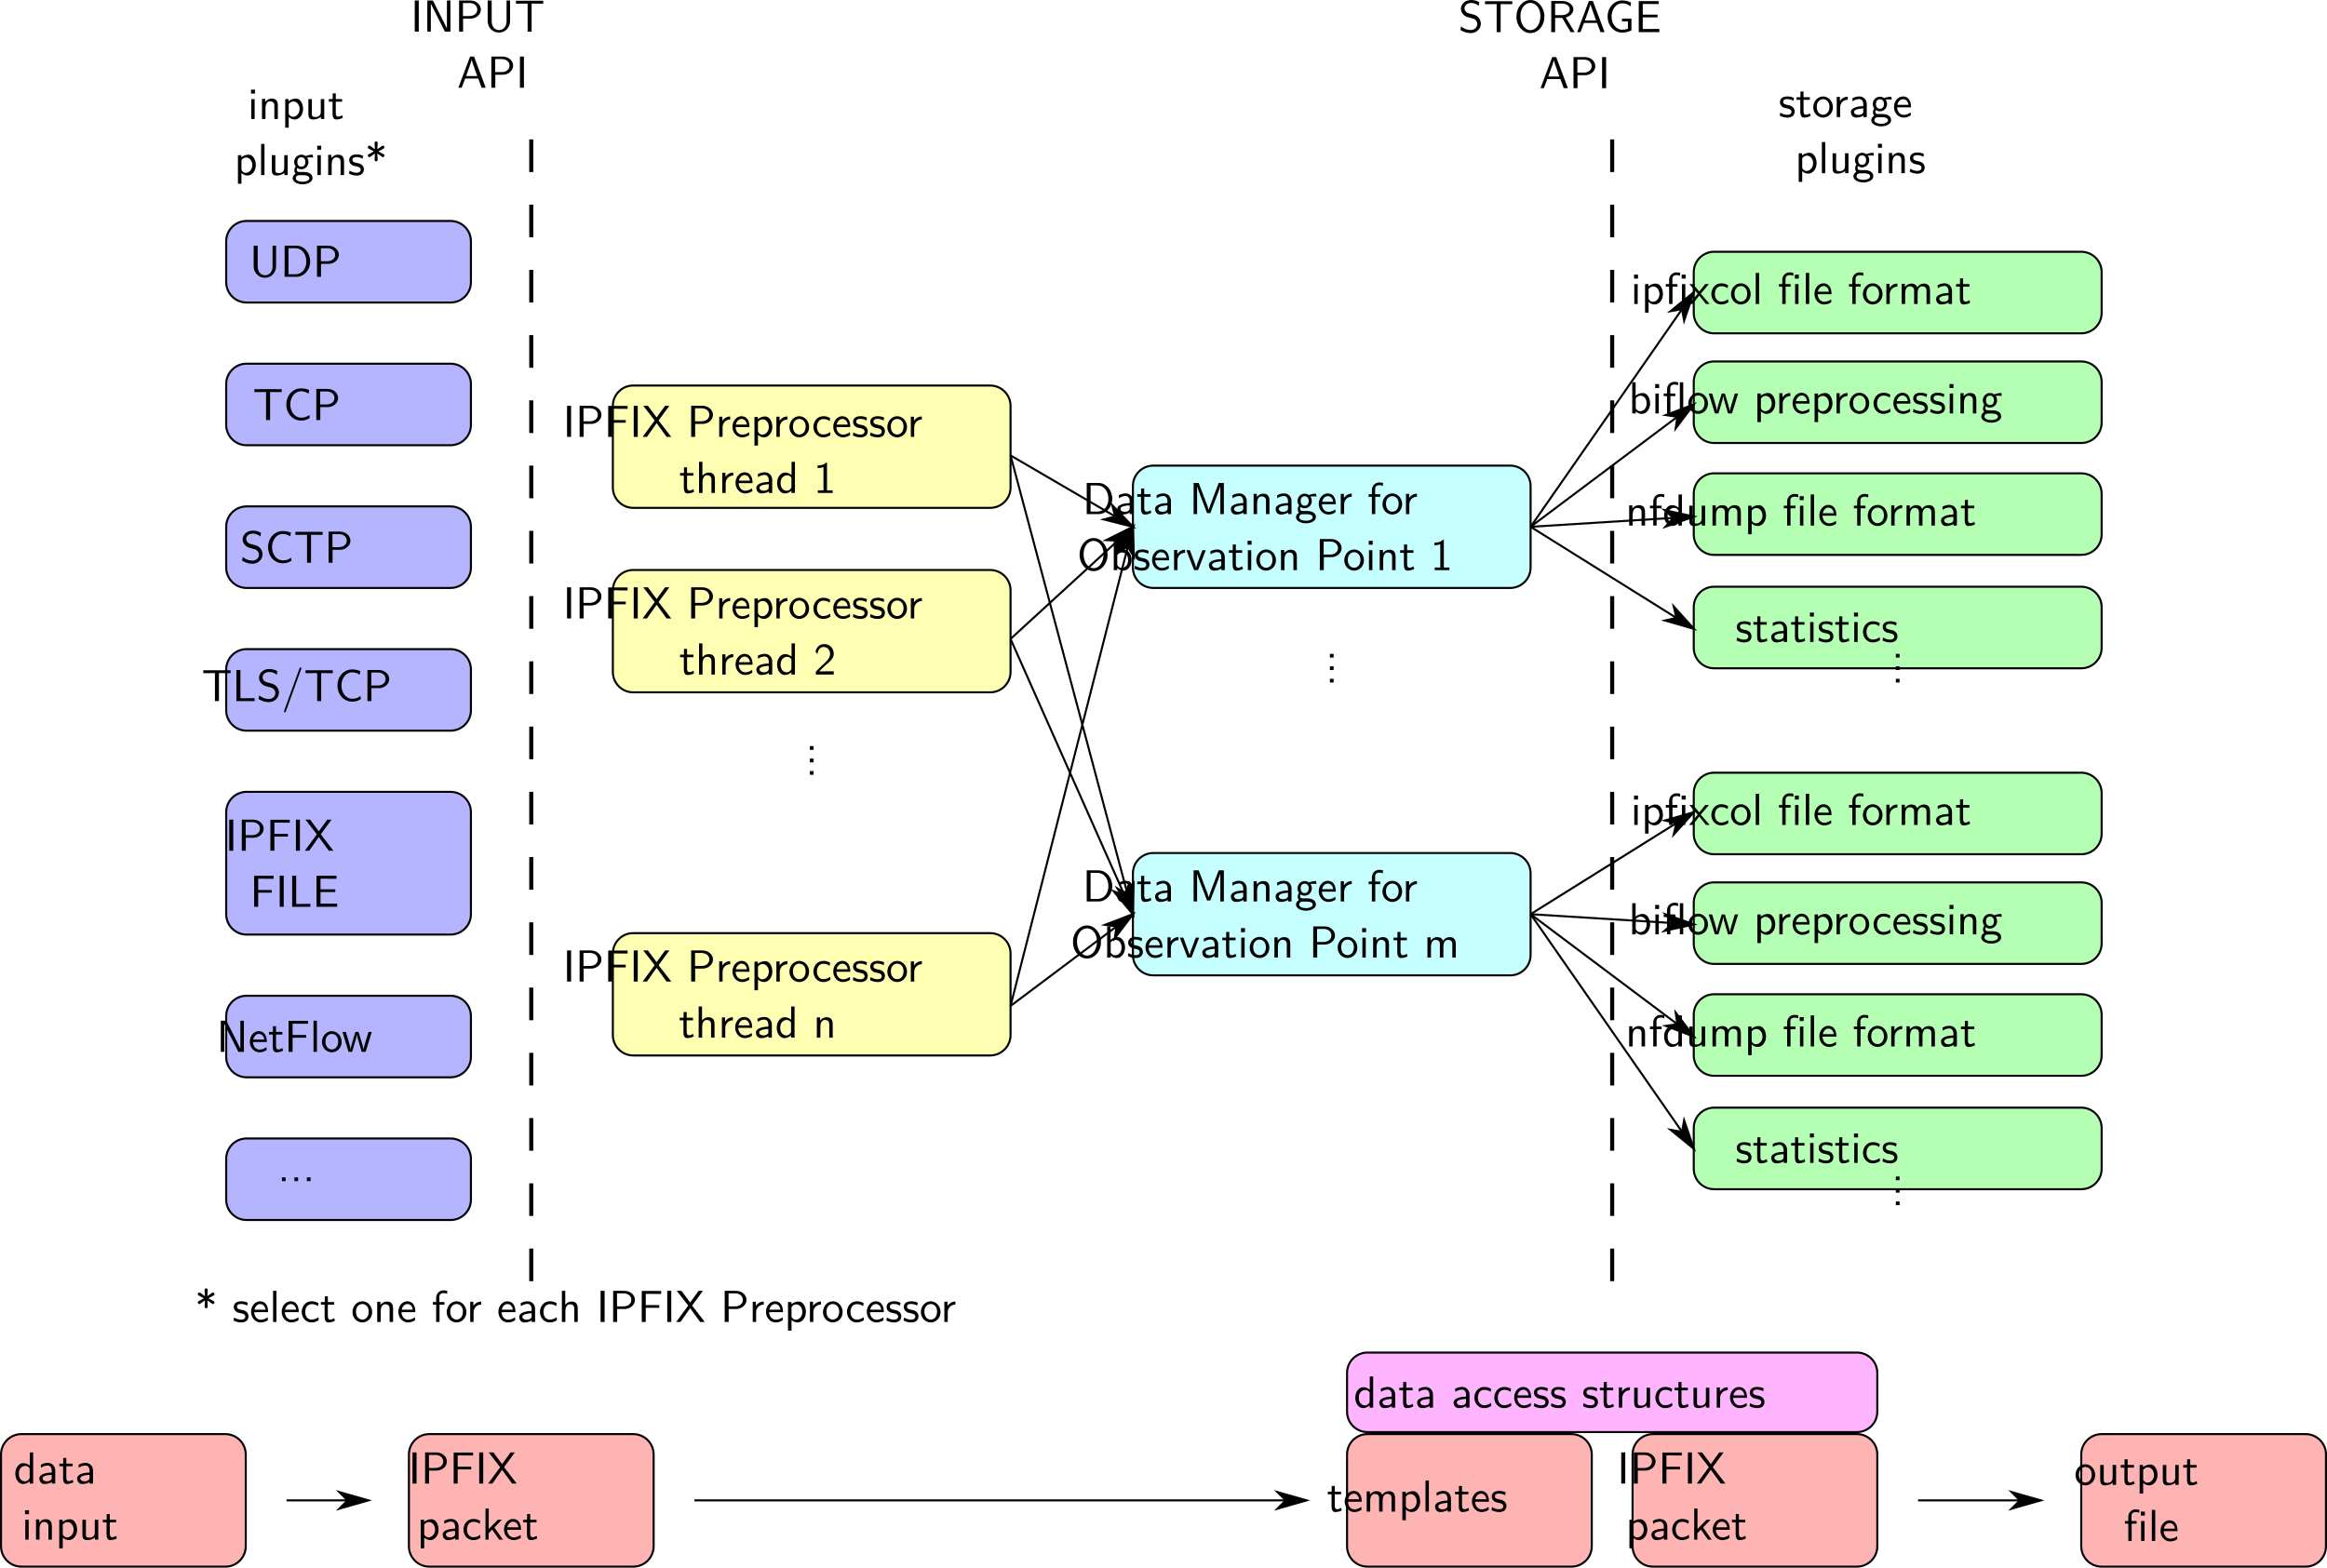
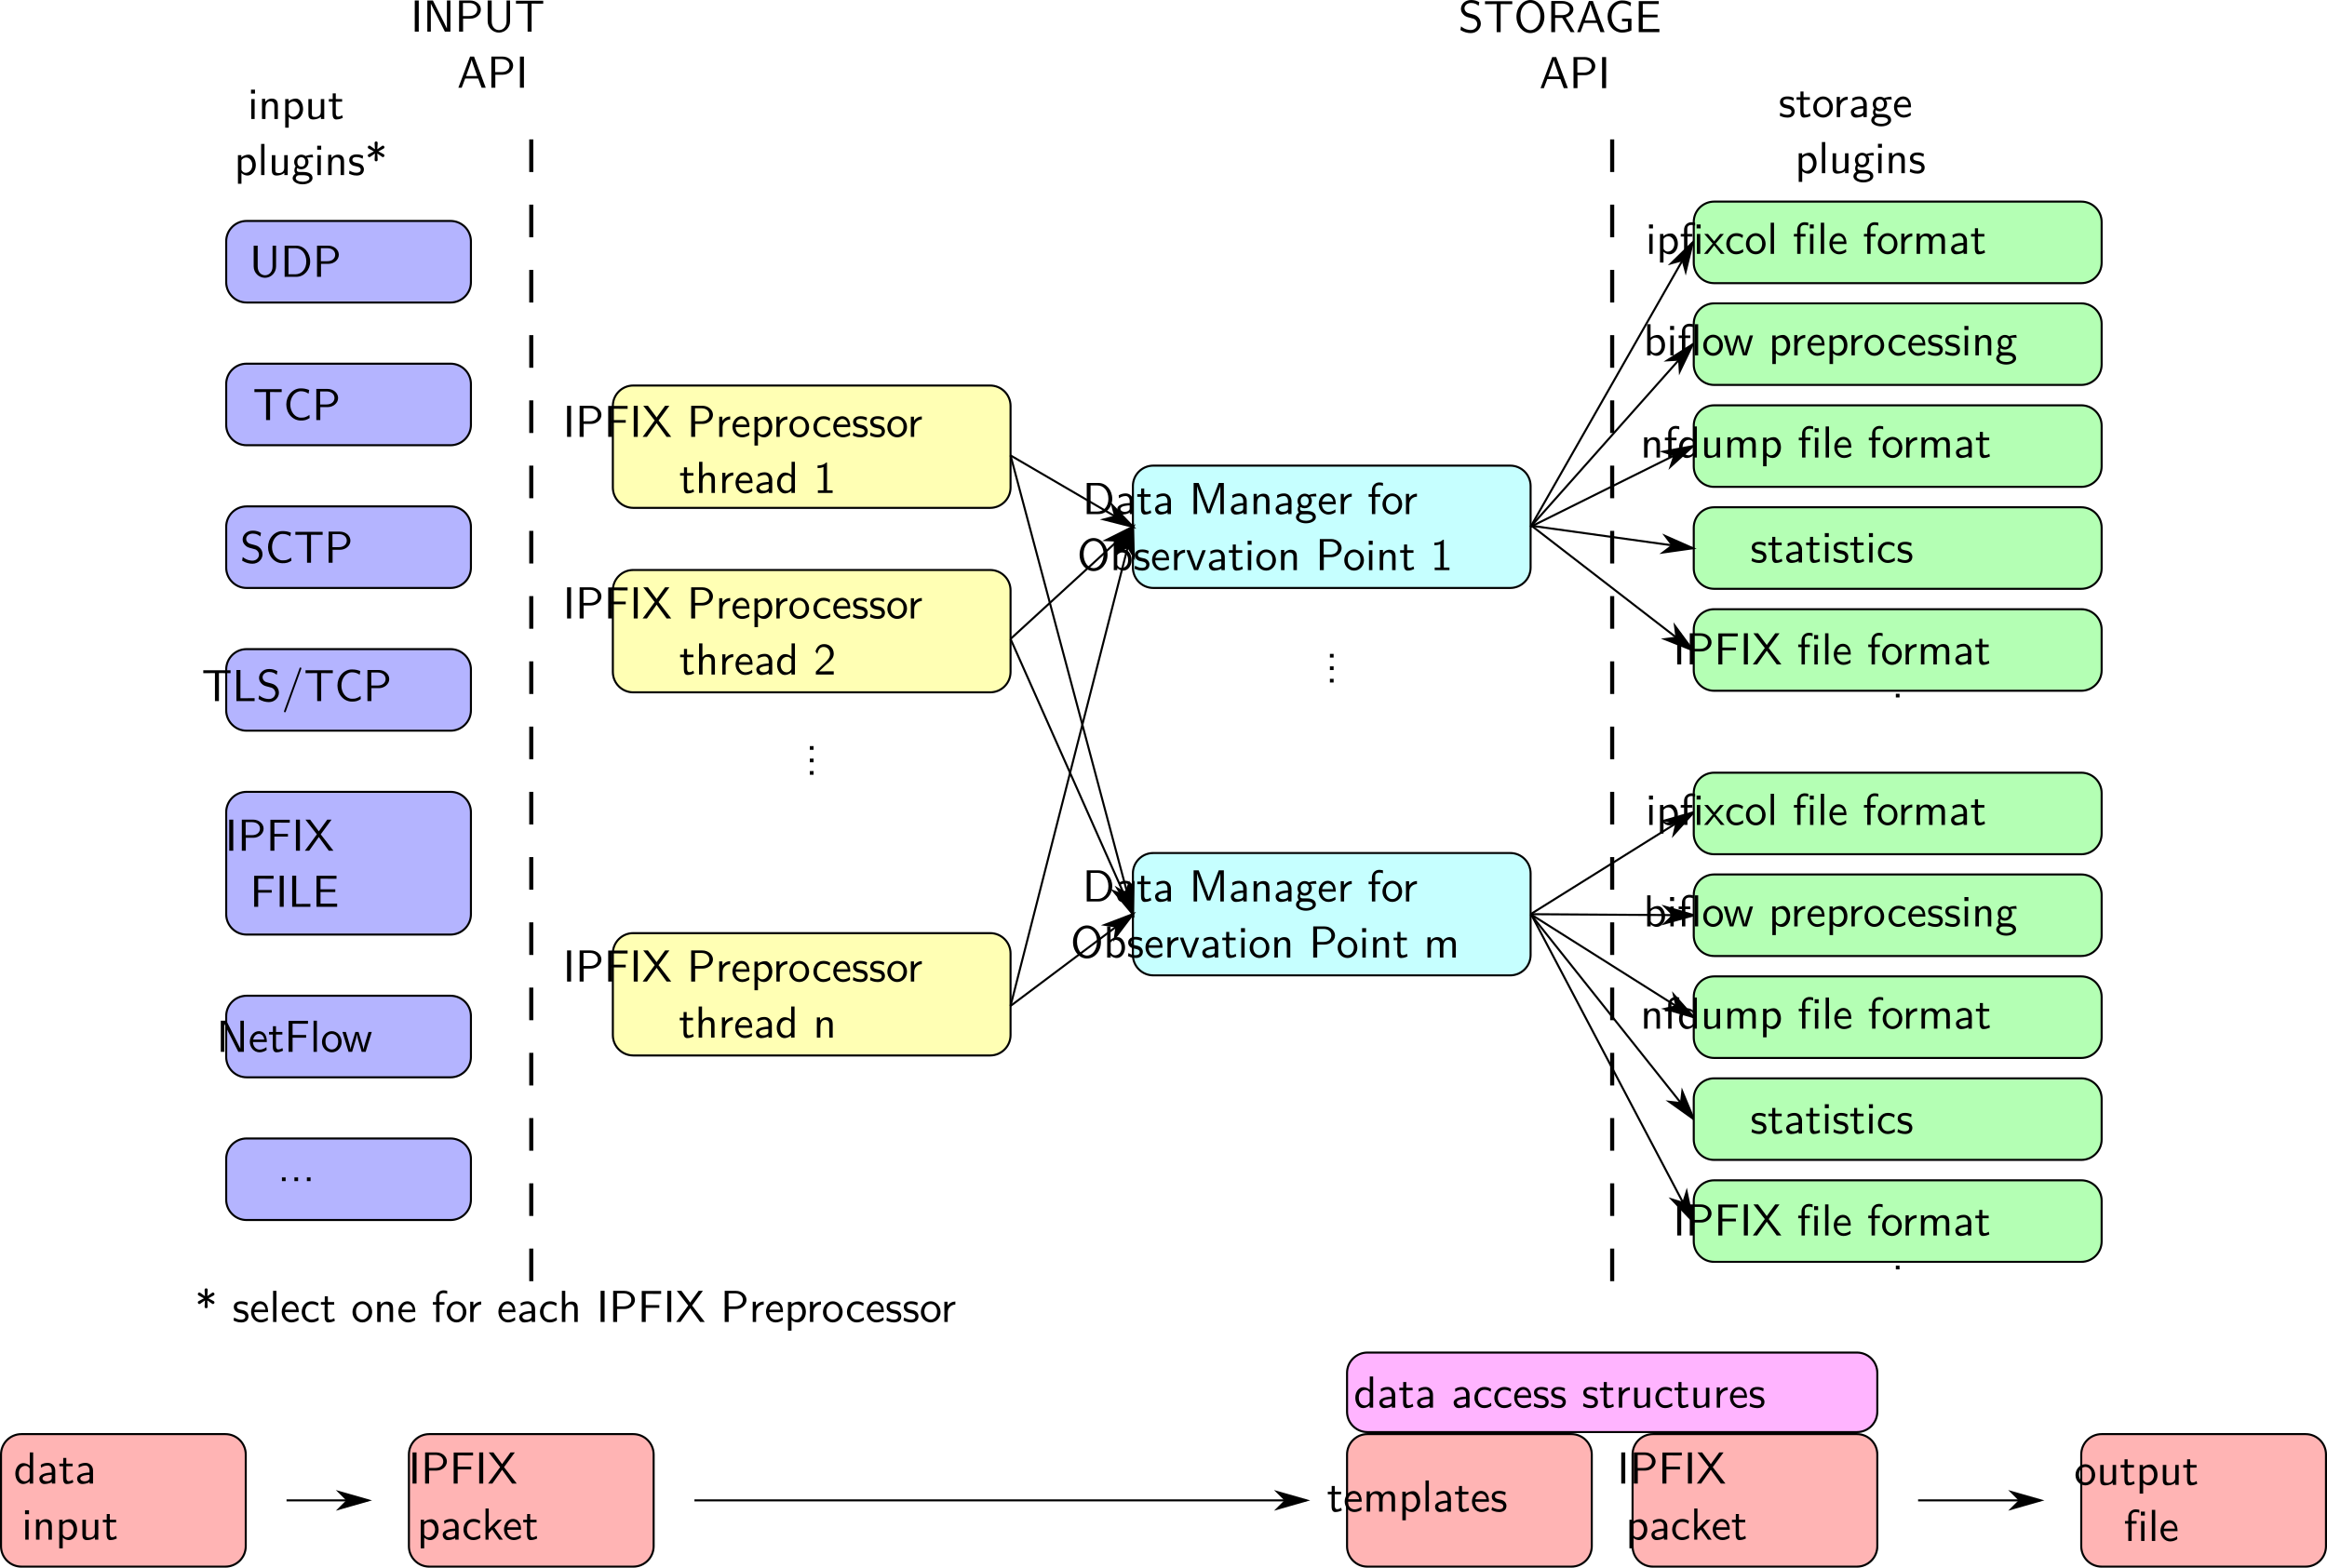
<svg xmlns="http://www.w3.org/2000/svg" width="1141" height="768.88" id="svg2" version="1.1">
  <defs id="defs3">
    <marker orient="auto" refY="0" refX="0" id="Arrow1Lstart" style="overflow:visible">
      <path id="path4166" d="M 0,0 5,-5 -12.5,0 5,5 0,0 z" style="fill-rule:evenodd;stroke:#000000;stroke-width:1pt;marker-start:none" transform="matrix(0.8,0,0,0.8,10,0)" />
    </marker>
    <marker orient="auto" refY="0" refX="0" id="Arrow1Lend" style="overflow:visible">
      <path id="path4169" d="M 0,0 5,-5 -12.5,0 5,5 0,0 z" style="fill-rule:evenodd;stroke:#000000;stroke-width:1pt;marker-start:none" transform="matrix(-0.8,0,0,-0.8,-10,0)" />
+     </marker>
+     <marker orient="auto" refY="0" refX="0" id="Arrow1Lstart-8" style="overflow:visible">
+       <path id="path4166-1" d="M 0,0 5,-5 -12.5,0 5,5 0,0 z" style="fill-rule:evenodd;stroke:#000000;stroke-width:1pt;marker-start:none" transform="matrix(0.8,0,0,0.8,10,0)" />
+     </marker>
+     <marker orient="auto" refY="0" refX="0" id="Arrow1Lstart-2" style="overflow:visible">
+       <path id="path4166-9" d="M 0,0 5,-5 -12.5,0 5,5 0,0 z" style="fill-rule:evenodd;stroke:#000000;stroke-width:1pt;marker-start:none" transform="matrix(0.8,0,0,0.8,10,0)" />
    </marker>
  </defs>
  <g id="layer1" transform="translate(100.5,-383.995)">
    <g id="g4119">
      <rect ry="10" rx="10" y="772.362" x="10.411" height="70" width="120" id="rect3016-6" style="fill:#b4b4ff;fill-opacity:1;stroke:#000000;stroke-width:1;stroke-linecap:round;stroke-linejoin:round;stroke-miterlimit:4;stroke-opacity:1;stroke-dasharray:none" />
      <rect ry="10" rx="10" y="872.362" x="10.411" height="40" width="120" id="rect3016-21" style="fill:#b4b4ff;fill-opacity:1;stroke:#000000;stroke-width:1;stroke-linecap:round;stroke-linejoin:round;stroke-miterlimit:4;stroke-opacity:1;stroke-dasharray:none" />
      <rect ry="10" rx="10" y="942.362" x="10.411" height="40" width="120" id="rect3016-3" style="fill:#b4b4ff;fill-opacity:1;stroke:#000000;stroke-width:1;stroke-linecap:round;stroke-linejoin:round;stroke-miterlimit:4;stroke-opacity:1;stroke-dasharray:none" />
      <rect ry="10" rx="10" y="632.362" x="10.411" height="40" width="120" id="rect3016-9" style="fill:#b4b4ff;fill-opacity:1;stroke:#000000;stroke-width:1;stroke-linecap:round;stroke-linejoin:round;stroke-miterlimit:4;stroke-opacity:1;stroke-dasharray:none" />
      <rect ry="10" rx="10" y="562.362" x="10.411" height="40" width="120" id="rect3016-2" style="fill:#b4b4ff;fill-opacity:1;stroke:#000000;stroke-width:1;stroke-linecap:round;stroke-linejoin:round;stroke-miterlimit:4;stroke-opacity:1;stroke-dasharray:none" />
      <rect ry="10" rx="10" y="702.362" x="10.411" height="40" width="120" id="rect3016" style="fill:#b4b4ff;fill-opacity:1;stroke:#000000;stroke-width:1;stroke-linecap:round;stroke-linejoin:round;stroke-miterlimit:4;stroke-opacity:1;stroke-dasharray:none" />
      <rect ry="10" rx="10" y="492.362" x="10.411" height="40" width="120" id="rect3016-0" style="fill:#b4b4ff;fill-opacity:1;stroke:#000000;stroke-width:1;stroke-linecap:round;stroke-linejoin:round;stroke-miterlimit:4;stroke-opacity:1;stroke-dasharray:none" />
      <text id="text2986" y="519.754" x="70" style="font-size:22px;font-style:normal;font-variant:normal;font-weight:normal;font-stretch:normal;text-align:center;line-height:125%;letter-spacing:0px;word-spacing:0px;text-anchor:middle;fill:#000000;fill-opacity:1;stroke:none;font-family:Latin Modern Sans;-inkscape-font-specification:Latin Modern Sans" xml:space="preserve">
        <tspan y="519.754" x="70" id="tspan2988">UDP</tspan>
      </text>
      <text id="text2990" y="590.007" x="70.638" style="font-size:22px;font-style:normal;font-variant:normal;font-weight:normal;font-stretch:normal;text-align:center;line-height:125%;letter-spacing:0px;word-spacing:0px;text-anchor:middle;fill:#000000;fill-opacity:1;stroke:none;font-family:Latin Modern Sans;-inkscape-font-specification:Latin Modern Sans" xml:space="preserve">
        <tspan y="590.007" x="70.638" id="tspan2992">TCP</tspan>
      </text>
      <text id="text2994" y="659.996" x="70.55" style="font-size:22px;font-style:normal;font-variant:normal;font-weight:normal;font-stretch:normal;text-align:center;line-height:125%;letter-spacing:0px;word-spacing:0px;text-anchor:middle;fill:#000000;fill-opacity:1;stroke:none;font-family:Latin Modern Sans;-inkscape-font-specification:Latin Modern Sans" xml:space="preserve">
        <tspan y="659.996" x="70.55" id="tspan2996">SCTP</tspan>
      </text>
      <text id="text2998" y="727.862" x="70.638" style="font-size:22px;font-style:normal;font-variant:normal;font-weight:normal;font-stretch:normal;text-align:center;line-height:125%;letter-spacing:0px;word-spacing:0px;text-anchor:middle;fill:#000000;fill-opacity:1;stroke:none;font-family:Latin Modern Sans;-inkscape-font-specification:Latin Modern Sans" xml:space="preserve">
        <tspan y="727.862" x="70.638" id="tspan3000">TLS/TCP</tspan>
      </text>
      <text id="text3002" y="801.246" x="69.552" style="font-size:22px;font-style:normal;font-variant:normal;font-weight:normal;font-stretch:normal;text-align:center;line-height:125%;letter-spacing:0px;word-spacing:0px;text-anchor:middle;fill:#000000;fill-opacity:1;stroke:none;font-family:Latin Modern Sans;-inkscape-font-specification:Latin Modern Sans" xml:space="preserve">
        <tspan y="801.246" x="69.552" id="tspan3004">IPFIX</tspan>
        <tspan id="tspan3006" y="828.746" x="69.552">FILE</tspan>
      </text>
      <text id="text3008" y="899.875" x="69.526" style="font-size:22px;font-style:normal;font-variant:normal;font-weight:normal;font-stretch:normal;text-align:center;line-height:125%;letter-spacing:0px;word-spacing:0px;text-anchor:middle;fill:#000000;fill-opacity:1;stroke:none;font-family:Latin Modern Sans;-inkscape-font-specification:Latin Modern Sans" xml:space="preserve">
        <tspan y="899.875" x="69.526" id="tspan3010">NetFlow</tspan>
      </text>
      <text id="text3012" y="963.275" x="70.414" style="font-size:22px;font-style:normal;font-variant:normal;font-weight:normal;font-stretch:normal;text-align:center;line-height:125%;letter-spacing:0px;word-spacing:0px;text-anchor:middle;fill:#000000;fill-opacity:1;stroke:none;font-family:Latin Modern Sans;-inkscape-font-specification:Latin Modern Sans" xml:space="preserve">
        <tspan y="963.275" x="70.414" id="tspan3014">...</tspan>
      </text>
    </g>
    <text xml:space="preserve" style="font-size:22px;font-style:normal;font-variant:normal;font-weight:normal;font-stretch:normal;text-align:center;line-height:125%;letter-spacing:0px;word-spacing:0px;text-anchor:middle;fill:#000000;fill-opacity:1;stroke:none;font-family:Latin Modern Sans;-inkscape-font-specification:Latin Modern Sans" x="159.38" y="399.505" id="text3850">
      <tspan id="tspan3852" x="159.38" y="399.505">INPUT</tspan>
      <tspan x="159.38" y="427.005" id="tspan3854">API</tspan>
    </text>
    <path style="fill:none;stroke:#000000;stroke-width:2;stroke-linecap:butt;stroke-linejoin:miter;stroke-miterlimit:4;stroke-opacity:1;stroke-dasharray:16, 16;stroke-dashoffset:0" d="m 160,452.362 0,560" id="path3856" />
    <g id="g8850">
      <rect style="fill:#ffb4b4;fill-opacity:1;stroke:#000000;stroke-width:1;stroke-linecap:round;stroke-linejoin:round;stroke-miterlimit:4;stroke-opacity:1;stroke-dasharray:none" id="rect3016-0-2" width="120" height="65" x="100" y="1087.362" rx="10" ry="10" />
      <text id="text3858" y="1111.612" x="159.421" style="font-size:22px;font-style:normal;font-variant:normal;font-weight:normal;font-stretch:normal;text-align:center;line-height:125%;letter-spacing:0px;word-spacing:0px;text-anchor:middle;fill:#000000;fill-opacity:1;stroke:none;font-family:Latin Modern Sans;-inkscape-font-specification:Latin Modern Sans" xml:space="preserve">
        <tspan y="1111.612" x="159.421" id="tspan3860">IPFIX</tspan>
        <tspan id="tspan3862" y="1139.112" x="159.421">packet</tspan>
      </text>
    </g>
    <g id="g4103" transform="translate(0,0.7142944)">
      <rect ry="10" rx="10" y="662.838" x="200" height="60" width="195" id="rect3992-8" style="fill:#ffffb4;fill-opacity:1;stroke:#000000;stroke-width:1;stroke-linecap:round;stroke-linejoin:round;stroke-miterlimit:4;stroke-opacity:1;stroke-dasharray:none;stroke-dashoffset:0" />
      <rect ry="10" rx="10" y="840.934" x="200" height="60" width="195" id="rect3992-7" style="fill:#ffffb4;fill-opacity:1;stroke:#000000;stroke-width:1;stroke-linecap:round;stroke-linejoin:round;stroke-miterlimit:4;stroke-opacity:1;stroke-dasharray:none;stroke-dashoffset:0" />
      <rect ry="10" rx="10" y="572.362" x="200" height="60" width="195" id="rect3992" style="fill:#ffffb4;fill-opacity:1;stroke:#000000;stroke-width:1;stroke-linecap:round;stroke-linejoin:round;stroke-miterlimit:4;stroke-opacity:1;stroke-dasharray:none;stroke-dashoffset:0" />
      <text id="text3864" y="597.554" x="296.629" style="font-size:22px;font-style:normal;font-variant:normal;font-weight:normal;font-stretch:normal;text-align:center;line-height:125%;letter-spacing:0px;word-spacing:0px;text-anchor:middle;fill:#000000;fill-opacity:1;stroke:none;font-family:Latin Modern Sans;-inkscape-font-specification:Latin Modern Sans" xml:space="preserve">
        <tspan y="597.554" x="296.629" id="tspan3866">IPFIX Preprocessor</tspan>
        <tspan id="tspan3868" y="625.054" x="296.629">thread 1</tspan>
      </text>
      <text id="text3864-8" y="686.601" x="296.629" style="font-size:22px;font-style:normal;font-variant:normal;font-weight:normal;font-stretch:normal;text-align:center;line-height:125%;letter-spacing:0px;word-spacing:0px;text-anchor:middle;fill:#000000;fill-opacity:1;stroke:none;font-family:Latin Modern Sans;-inkscape-font-specification:Latin Modern Sans" xml:space="preserve">
        <tspan y="686.601" x="296.629" id="tspan3866-8">IPFIX Preprocessor</tspan>
        <tspan id="tspan3868-2" y="714.101" x="296.629">thread 2</tspan>
      </text>
      <text id="text3864-3" y="864.697" x="296.629" style="font-size:22px;font-style:normal;font-variant:normal;font-weight:normal;font-stretch:normal;text-align:center;line-height:125%;letter-spacing:0px;word-spacing:0px;text-anchor:middle;fill:#000000;fill-opacity:1;stroke:none;font-family:Latin Modern Sans;-inkscape-font-specification:Latin Modern Sans" xml:space="preserve">
        <tspan y="864.697" x="296.629" id="tspan3866-1">IPFIX Preprocessor</tspan>
        <tspan id="tspan3868-25" y="892.197" x="296.629">thread n</tspan>
      </text>
      <text transform="matrix(0,1,-1,0,0,0)" id="text3012-7" y="-296.587" x="781.89" style="font-size:22px;font-style:normal;font-variant:normal;font-weight:normal;font-stretch:normal;text-align:center;line-height:125%;letter-spacing:0px;word-spacing:0px;text-anchor:middle;fill:#000000;fill-opacity:1;stroke:none;font-family:Latin Modern Sans;-inkscape-font-specification:Latin Modern Sans" xml:space="preserve">
        <tspan y="-296.587" x="781.89" id="tspan3014-5">...</tspan>
      </text>
    </g>
    <g id="g4143">
      <g id="g4097">
        <rect style="fill:#c6ffff;fill-opacity:1;stroke:#000000;stroke-width:1;stroke-linecap:round;stroke-linejoin:round;stroke-miterlimit:4;stroke-opacity:1;stroke-dasharray:none;stroke-dashoffset:0" id="rect3992-1" width="195" height="60" x="455" y="612.362" rx="10" ry="10" />
        <text xml:space="preserve" style="font-size:22px;font-style:normal;font-variant:normal;font-weight:normal;font-stretch:normal;text-align:center;line-height:125%;letter-spacing:0px;word-spacing:0px;text-anchor:middle;fill:#000000;fill-opacity:1;stroke:none;font-family:Latin Modern Sans;-inkscape-font-specification:Latin Modern Sans" x="552.72" y="636.125" id="text4019">
          <tspan id="tspan4021" x="552.72" y="636.125">Data Manager for</tspan>
          <tspan x="552.72" y="663.625" id="tspan4023">Observation Point 1</tspan>
        </text>
      </g>
      <g transform="translate(30,0)" id="g4070">
        <rect style="fill:#c6ffff;fill-opacity:1;stroke:#000000;stroke-width:1;stroke-linecap:round;stroke-linejoin:round;stroke-miterlimit:4;stroke-opacity:1;stroke-dasharray:none;stroke-dashoffset:0" id="rect3992-1-7" width="195" height="60" x="425" y="802.362" rx="10" ry="10" />
        <text xml:space="preserve" style="font-size:22px;font-style:normal;font-variant:normal;font-weight:normal;font-stretch:normal;text-align:center;line-height:125%;letter-spacing:0px;word-spacing:0px;text-anchor:middle;fill:#000000;fill-opacity:1;stroke:none;font-family:Latin Modern Sans;-inkscape-font-specification:Latin Modern Sans" x="522.72" y="826.125" id="text4019-4">
          <tspan id="tspan4021-0" x="522.72" y="826.125">Data Manager for</tspan>
          <tspan x="522.72" y="853.625" id="tspan4023-8">Observation Point m</tspan>
        </text>
      </g>
      <text transform="matrix(0,1,-1,0,0,0)" id="text3012-7-6" y="-551.587" x="737.366" style="font-size:22px;font-style:normal;font-variant:normal;font-weight:normal;font-stretch:normal;text-align:center;line-height:125%;letter-spacing:0px;word-spacing:0px;text-anchor:middle;fill:#000000;fill-opacity:1;stroke:none;font-family:Latin Modern Sans;-inkscape-font-specification:Latin Modern Sans" xml:space="preserve">
        <tspan y="-551.587" x="737.366" id="tspan3014-5-2">...</tspan>
      </text>
    </g>
    <path style="fill:none;stroke:#000000;stroke-width:1px;stroke-linecap:butt;stroke-linejoin:miter;stroke-opacity:1;marker-start:url(#Arrow1Lstart);marker-end:none" d="m 455,832.362 -60,45" id="path6093" />
    <path style="fill:none;stroke:#000000;stroke-width:1px;stroke-linecap:butt;stroke-linejoin:miter;stroke-opacity:1;marker-start:none;marker-end:url(#Arrow1Lend)" d="m 395,877.362 60,-235" id="path4157" />
    <path style="fill:none;stroke:#000000;stroke-width:1px;stroke-linecap:butt;stroke-linejoin:miter;stroke-opacity:1;marker-start:url(#Arrow1Lstart)" d="m 455,642.362 -60,55" id="path5353" />
    <path style="fill:none;stroke:#000000;stroke-width:1px;stroke-linecap:butt;stroke-linejoin:miter;stroke-opacity:1;marker-start:none;marker-end:url(#Arrow1Lend)" d="m 395,697.362 60,135" id="path4159" />
    <path style="fill:none;stroke:#000000;stroke-width:1px;stroke-linecap:butt;stroke-linejoin:miter;stroke-opacity:1;marker-start:url(#Arrow1Lstart);marker-end:none" d="m 455,642.362 -60,-35" id="path4613" />
    <path style="fill:none;stroke:#000000;stroke-width:1px;stroke-linecap:butt;stroke-linejoin:miter;stroke-opacity:1;marker-end:url(#Arrow1Lend)" d="m 395,607.362 60,225" id="path4161" />
    <path style="fill:none;stroke:#000000;stroke-width:2;stroke-linecap:butt;stroke-linejoin:miter;stroke-miterlimit:4;stroke-opacity:1;stroke-dasharray:16, 16;stroke-dashoffset:0" d="m 690,452.362 0,560" id="path3856-2" />
    <text xml:space="preserve" style="font-size:22px;font-style:normal;font-variant:normal;font-weight:normal;font-stretch:normal;text-align:center;line-height:125%;letter-spacing:0px;word-spacing:0px;text-anchor:middle;fill:#000000;fill-opacity:1;stroke:none;font-family:Latin Modern Sans;-inkscape-font-specification:Latin Modern Sans" x="689.996" y="399.747" id="text6849">
      <tspan id="tspan6851" x="689.996" y="399.747">STORAGE</tspan>
      <tspan x="689.996" y="427.247" id="tspan6853">API</tspan>
    </text>
    <text xml:space="preserve" style="font-size:22px;font-style:normal;font-variant:normal;font-weight:normal;font-stretch:normal;text-align:center;line-height:125%;letter-spacing:0px;word-spacing:0px;text-anchor:middle;fill:#000000;fill-opacity:1;stroke:none;font-family:Latin Modern Sans;-inkscape-font-specification:Latin Modern Sans" x="200" y="1032.362" id="text6859">
      <tspan id="tspan6861" x="200" y="1032.362">* select one for each IPFIX Preprocessor</tspan>
    </text>
-     <g id="g7068" transform="translate(0,-55.604)">
-       <g id="g6955">
-         <g id="g6949">
-           <rect style="fill:#b4ffb4;fill-opacity:1;stroke:#000000;stroke-width:1;stroke-linecap:round;stroke-linejoin:round;stroke-miterlimit:4;stroke-opacity:1;stroke-dasharray:none" id="rect3016-0-4-1" width="200" height="40" x="730" y="563.081" rx="10" ry="10" />
-           <text id="text6863" y="588.702" x="830.235" style="font-size:22px;font-style:normal;font-variant:normal;font-weight:normal;font-stretch:normal;text-align:center;line-height:125%;letter-spacing:0px;word-spacing:0px;text-anchor:middle;fill:#000000;fill-opacity:1;stroke:none;font-family:Latin Modern Sans;-inkscape-font-specification:Latin Modern Sans" xml:space="preserve">
-             <tspan y="588.702" x="830.235" id="tspan6865">ipfixcol file format</tspan>
-             <tspan id="tspan6867" y="616.202" x="830.235" />
-           </text>
-         </g>
-         <g id="g6938" transform="translate(0,-17.60907)">
-           <rect style="fill:#b4ffb4;fill-opacity:1;stroke:#000000;stroke-width:1;stroke-linecap:round;stroke-linejoin:round;stroke-miterlimit:4;stroke-opacity:1;stroke-dasharray:none" id="rect3016-0-4-6" width="200" height="40" x="730" y="689.35" rx="10" ry="10" />
-           <text id="text6869" y="714.971" x="830.169" style="font-size:22px;font-style:normal;font-variant:normal;font-weight:normal;font-stretch:normal;text-align:center;line-height:125%;letter-spacing:0px;word-spacing:0px;text-anchor:middle;fill:#000000;fill-opacity:1;stroke:none;font-family:Latin Modern Sans;-inkscape-font-specification:Latin Modern Sans" xml:space="preserve">
-             <tspan y="714.971" x="830.169" id="tspan6871">nfdump file format</tspan>
-             <tspan id="tspan6873" y="742.471" x="830.169" />
-           </text>
-         </g>
-         <g id="g6933" transform="translate(0,-16.08344)">
-           <rect style="fill:#b4ffb4;fill-opacity:1;stroke:#000000;stroke-width:1;stroke-linecap:round;stroke-linejoin:round;stroke-miterlimit:4;stroke-opacity:1;stroke-dasharray:none" id="rect3016-0-4-3" width="200" height="40" x="730" y="743.446" rx="10" ry="10" />
-           <text id="text6875" y="770.53" x="830.68" style="font-size:22px;font-style:normal;font-variant:normal;font-weight:normal;font-stretch:normal;text-align:center;line-height:125%;letter-spacing:0px;word-spacing:0px;text-anchor:middle;fill:#000000;fill-opacity:1;stroke:none;font-family:Latin Modern Sans;-inkscape-font-specification:Latin Modern Sans" xml:space="preserve">
-             <tspan y="770.53" x="830.68" id="tspan6877">statistics</tspan>
-           </text>
-         </g>
-         <g id="g6944" transform="translate(0,-5.489014)">
-           <rect style="fill:#b4ffb4;fill-opacity:1;stroke:#000000;stroke-width:1;stroke-linecap:round;stroke-linejoin:round;stroke-miterlimit:4;stroke-opacity:1;stroke-dasharray:none" id="rect3016-0-4" width="200" height="40" x="730" y="622.362" rx="10" ry="10" />
-           <text id="text6879" y="647.851" x="830" style="font-size:22px;font-style:normal;font-variant:normal;font-weight:normal;font-stretch:normal;text-align:center;line-height:125%;letter-spacing:0px;word-spacing:0px;text-anchor:middle;fill:#000000;fill-opacity:1;stroke:none;font-family:Latin Modern Sans;-inkscape-font-specification:Latin Modern Sans" xml:space="preserve">
-             <tspan y="647.851" x="830" id="tspan6881">biflow preprocessing</tspan>
-           </text>
-         </g>
-       </g>
-       <text xml:space="preserve" style="font-size:22px;font-style:normal;font-variant:normal;font-weight:normal;font-stretch:normal;text-align:center;line-height:125%;letter-spacing:0px;word-spacing:0px;text-anchor:middle;fill:#000000;fill-opacity:1;stroke:none;font-family:Latin Modern Sans;-inkscape-font-specification:Latin Modern Sans" x="792.97" y="-829.087" id="text3012-7-6-4" transform="matrix(0,1,-1,0,0,0)">
-         <tspan id="tspan3014-5-2-3" x="792.97" y="-829.087">...</tspan>
-       </text>
-       <g id="g6955-5" transform="translate(0,255.489)">
-         <g id="g6949-4">
-           <rect style="fill:#b4ffb4;fill-opacity:1;stroke:#000000;stroke-width:1;stroke-linecap:round;stroke-linejoin:round;stroke-miterlimit:4;stroke-opacity:1;stroke-dasharray:none" id="rect3016-0-4-1-9" width="200" height="40" x="730" y="563.081" rx="10" ry="10" />
-           <text id="text6863-7" y="588.702" x="830.235" style="font-size:22px;font-style:normal;font-variant:normal;font-weight:normal;font-stretch:normal;text-align:center;line-height:125%;letter-spacing:0px;word-spacing:0px;text-anchor:middle;fill:#000000;fill-opacity:1;stroke:none;font-family:Latin Modern Sans;-inkscape-font-specification:Latin Modern Sans" xml:space="preserve">
-             <tspan y="588.702" x="830.235" id="tspan6865-6">ipfixcol file format</tspan>
-             <tspan id="tspan6867-4" y="616.202" x="830.235" />
-           </text>
-         </g>
-         <g id="g6938-6" transform="translate(0,-17.60907)">
-           <rect style="fill:#b4ffb4;fill-opacity:1;stroke:#000000;stroke-width:1;stroke-linecap:round;stroke-linejoin:round;stroke-miterlimit:4;stroke-opacity:1;stroke-dasharray:none" id="rect3016-0-4-6-6" width="200" height="40" x="730" y="689.35" rx="10" ry="10" />
-           <text id="text6869-6" y="714.971" x="830.169" style="font-size:22px;font-style:normal;font-variant:normal;font-weight:normal;font-stretch:normal;text-align:center;line-height:125%;letter-spacing:0px;word-spacing:0px;text-anchor:middle;fill:#000000;fill-opacity:1;stroke:none;font-family:Latin Modern Sans;-inkscape-font-specification:Latin Modern Sans" xml:space="preserve">
-             <tspan y="714.971" x="830.169" id="tspan6871-1">nfdump file format</tspan>
-             <tspan id="tspan6873-9" y="742.471" x="830.169" />
-           </text>
-         </g>
-         <g id="g6933-8" transform="translate(0,-16.08344)">
-           <rect style="fill:#b4ffb4;fill-opacity:1;stroke:#000000;stroke-width:1;stroke-linecap:round;stroke-linejoin:round;stroke-miterlimit:4;stroke-opacity:1;stroke-dasharray:none" id="rect3016-0-4-3-6" width="200" height="40" x="730" y="743.446" rx="10" ry="10" />
-           <text id="text6875-8" y="770.53" x="830.68" style="font-size:22px;font-style:normal;font-variant:normal;font-weight:normal;font-stretch:normal;text-align:center;line-height:125%;letter-spacing:0px;word-spacing:0px;text-anchor:middle;fill:#000000;fill-opacity:1;stroke:none;font-family:Latin Modern Sans;-inkscape-font-specification:Latin Modern Sans" xml:space="preserve">
-             <tspan y="770.53" x="830.68" id="tspan6877-3">statistics</tspan>
-           </text>
-         </g>
-         <g id="g6944-6" transform="translate(0,-5.489014)">
-           <rect style="fill:#b4ffb4;fill-opacity:1;stroke:#000000;stroke-width:1;stroke-linecap:round;stroke-linejoin:round;stroke-miterlimit:4;stroke-opacity:1;stroke-dasharray:none" id="rect3016-0-4-67" width="200" height="40" x="730" y="622.362" rx="10" ry="10" />
-           <text id="text6879-3" y="647.851" x="830" style="font-size:22px;font-style:normal;font-variant:normal;font-weight:normal;font-stretch:normal;text-align:center;line-height:125%;letter-spacing:0px;word-spacing:0px;text-anchor:middle;fill:#000000;fill-opacity:1;stroke:none;font-family:Latin Modern Sans;-inkscape-font-specification:Latin Modern Sans" xml:space="preserve">
-             <tspan y="647.851" x="830" id="tspan6881-0">biflow preprocessing</tspan>
-           </text>
-         </g>
-       </g>
-     </g>
-     <path style="fill:none;stroke:#000000;stroke-width:1px;stroke-linecap:butt;stroke-linejoin:miter;stroke-opacity:1;marker-start:none;marker-end:url(#Arrow1Lend)" d="m 650,642.362 80,-115" id="path7110" />
-     <path style="fill:none;stroke:#000000;stroke-width:1px;stroke-linecap:butt;stroke-linejoin:miter;stroke-opacity:1;marker-start:url(#Arrow1Lstart);marker-end:none" d="m 730,582.362 -80,60" id="path7664" />
-     <path style="fill:none;stroke:#000000;stroke-width:1px;stroke-linecap:butt;stroke-linejoin:miter;stroke-opacity:1;marker-start:url(#Arrow1Lstart)" d="m 730,637.362 -80,5" id="path8034" />
-     <path style="fill:none;stroke:#000000;stroke-width:1px;stroke-linecap:butt;stroke-linejoin:miter;stroke-opacity:1;marker-start:url(#Arrow1Lstart)" d="m 730,692.362 -80,-50" id="path8220" />
+     <text transform="matrix(0,1,-1,0,0,0)" id="text3012-7-6-4" y="-829.087" x="737.366" style="font-size:22px;font-style:normal;font-variant:normal;font-weight:normal;font-stretch:normal;text-align:center;line-height:125%;letter-spacing:0px;word-spacing:0px;text-anchor:middle;fill:#000000;fill-opacity:1;stroke:none;font-family:Latin Modern Sans;-inkscape-font-specification:Latin Modern Sans" xml:space="preserve">
+       <tspan y="-829.087" x="737.366" id="tspan3014-5-2-3">...</tspan>
+     </text>
+     <path style="fill:none;stroke:#000000;stroke-width:1px;stroke-linecap:butt;stroke-linejoin:miter;stroke-opacity:1;marker-start:none;marker-end:url(#Arrow1Lend)" d="m 650,642.362 79.5,-139.487" id="path7110" />
+     <path style="fill:none;stroke:#000000;stroke-width:1px;stroke-linecap:butt;stroke-linejoin:miter;stroke-opacity:1;marker-start:url(#Arrow1Lstart);marker-end:none" d="M 729.5,552.875 650,642.362" id="path7664" />
+     <path style="fill:none;stroke:#000000;stroke-width:1px;stroke-linecap:butt;stroke-linejoin:miter;stroke-opacity:1;marker-start:url(#Arrow1Lstart)" d="M 729.5,602.875 650,642.362" id="path8034" />
+     <path style="fill:none;stroke:#000000;stroke-width:1px;stroke-linecap:butt;stroke-linejoin:miter;stroke-opacity:1;marker-start:url(#Arrow1Lstart)" d="m 729.5,702.875 -79,-61" id="path8220" />
    <path style="fill:none;stroke:#000000;stroke-width:1px;stroke-linecap:butt;stroke-linejoin:miter;stroke-opacity:1;marker-start:url(#Arrow1Lstart)" d="m 730,782.362 -80,50" id="path8406" />
-     <path style="fill:none;stroke:#000000;stroke-width:1px;stroke-linecap:butt;stroke-linejoin:miter;stroke-opacity:1;marker-start:url(#Arrow1Lstart)" d="m 730,837.362 -80,-5" id="path8592" />
-     <path style="fill:none;stroke:#000000;stroke-width:1px;stroke-linecap:butt;stroke-linejoin:miter;stroke-opacity:1;marker-start:url(#Arrow1Lstart)" d="m 730,892.362 -80,-60" id="path8594" />
-     <path style="fill:none;stroke:#000000;stroke-width:1px;stroke-linecap:butt;stroke-linejoin:miter;stroke-opacity:1;marker-start:url(#Arrow1Lstart)" d="m 730,947.362 -80,-115" id="path8596" />
+     <path style="fill:none;stroke:#000000;stroke-width:1px;stroke-linecap:butt;stroke-linejoin:miter;stroke-opacity:1;marker-start:url(#Arrow1Lstart)" d="m 730,832.875 -80,-0.513" id="path8592" />
+     <path style="fill:none;stroke:#000000;stroke-width:1px;stroke-linecap:butt;stroke-linejoin:miter;stroke-opacity:1;marker-start:url(#Arrow1Lstart)" d="m 730,882.875 -80,-50.513" id="path8594" />
+     <path style="fill:none;stroke:#000000;stroke-width:1px;stroke-linecap:butt;stroke-linejoin:miter;stroke-opacity:1;marker-start:url(#Arrow1Lstart)" d="M 730,932.875 650,832.362" id="path8596" />
    <text xml:space="preserve" style="font-size:22px;font-style:normal;font-variant:normal;font-weight:normal;font-stretch:normal;text-align:center;line-height:125%;letter-spacing:0px;word-spacing:0px;text-anchor:middle;fill:#000000;fill-opacity:1;stroke:none;font-family:Latin Modern Sans;-inkscape-font-specification:Latin Modern Sans" x="70.224" y="442.362" id="text8782">
      <tspan id="tspan8784" x="70.224" y="442.362">input</tspan>
      <tspan x="70.224" y="469.862" id="tspan8786">plugins*</tspan>
    </text>
    <text xml:space="preserve" style="font-size:22px;font-style:normal;font-variant:normal;font-weight:normal;font-stretch:normal;text-align:center;line-height:125%;letter-spacing:0px;word-spacing:0px;text-anchor:middle;fill:#000000;fill-opacity:1;stroke:none;font-family:Latin Modern Sans;-inkscape-font-specification:Latin Modern Sans" x="830.015" y="441.438" id="text8788">
      <tspan id="tspan8790" x="830.015" y="441.438">storage</tspan>
      <tspan x="830.015" y="468.938" id="tspan8792">plugins</tspan>
    </text>
    <g id="g8901">
      <g id="g8850-2" transform="translate(820,0)">
        <rect ry="10" rx="10" y="1087.362" x="100" height="65" width="120" id="rect3016-0-2-21" style="fill:#ffb4b4;fill-opacity:1;stroke:#000000;stroke-width:1;stroke-linecap:round;stroke-linejoin:round;stroke-miterlimit:4;stroke-opacity:1;stroke-dasharray:none" />
      </g>
      <text id="text8826" y="1112.272" x="979.993" style="font-size:22px;font-style:normal;font-variant:normal;font-weight:normal;font-stretch:normal;text-align:center;line-height:125%;letter-spacing:0px;word-spacing:0px;text-anchor:middle;fill:#000000;fill-opacity:1;stroke:none;font-family:Latin Modern Sans;-inkscape-font-specification:Latin Modern Sans" xml:space="preserve">
        <tspan y="1112.272" x="979.993" id="tspan8828">output</tspan>
        <tspan id="tspan8830" y="1139.772" x="979.993">file</tspan>
      </text>
    </g>
    <g id="g9572" transform="translate(0,-106)">
      <rect ry="10" rx="10" y="1153.362" x="560" height="39" width="260" id="rect3016-0-2-21-7-7" style="fill:#ffb4ff;fill-opacity:1;stroke:#000000;stroke-width:1;stroke-linecap:round;stroke-linejoin:round;stroke-miterlimit:4;stroke-opacity:1;stroke-dasharray:none" />
      <text id="text8822" y="1180.375" x="689.855" style="font-size:22px;font-style:normal;font-variant:normal;font-weight:normal;font-stretch:normal;text-align:center;line-height:125%;letter-spacing:0px;word-spacing:0px;text-anchor:middle;fill:#000000;fill-opacity:1;stroke:none;font-family:Latin Modern Sans;-inkscape-font-specification:Latin Modern Sans" xml:space="preserve">
        <tspan y="1180.375" x="689.855" id="tspan8824">data access structures</tspan>
      </text>
    </g>
    <g id="g8926" transform="translate(40,0)">
      <rect style="fill:#ffb4b4;fill-opacity:1;stroke:#000000;stroke-width:1;stroke-linecap:round;stroke-linejoin:round;stroke-miterlimit:4;stroke-opacity:1;stroke-dasharray:none" id="rect3016-0-2-21-7" width="120" height="65" x="520" y="1087.362" rx="10" ry="10" />
      <text id="text8818" y="1125.362" x="580.042" style="font-size:22px;font-style:normal;font-variant:normal;font-weight:normal;font-stretch:normal;text-align:center;line-height:125%;letter-spacing:0px;word-spacing:0px;text-anchor:middle;fill:#000000;fill-opacity:1;stroke:none;font-family:Latin Modern Sans;-inkscape-font-specification:Latin Modern Sans" xml:space="preserve">
        <tspan y="1125.362" x="580.042" id="tspan8820">templates</tspan>
      </text>
      <g id="g8850-6" transform="translate(560,0)">
        <rect ry="10" rx="10" y="1087.362" x="100" height="65" width="120" id="rect3016-0-2-2" style="fill:#ffb4b4;fill-opacity:1;stroke:#000000;stroke-width:1;stroke-linecap:round;stroke-linejoin:round;stroke-miterlimit:4;stroke-opacity:1;stroke-dasharray:none" />
        <text xml:space="preserve" style="font-size:22px;font-style:normal;font-variant:normal;font-weight:normal;font-stretch:normal;text-align:center;line-height:125%;letter-spacing:0px;word-spacing:0px;text-anchor:middle;fill:#000000;fill-opacity:1;stroke:none;font-family:Latin Modern Sans;-inkscape-font-specification:Latin Modern Sans" x="159.421" y="1111.612" id="text3858-8">
          <tspan id="tspan3860-9" x="159.421" y="1111.612">IPFIX</tspan>
          <tspan x="159.421" y="1139.112" id="tspan3862-5">packet</tspan>
        </text>
      </g>
    </g>
    <g transform="translate(-200,0)" id="g8850-65">
      <rect style="fill:#ffb4b4;fill-opacity:1;stroke:#000000;stroke-width:1;stroke-linecap:round;stroke-linejoin:round;stroke-miterlimit:4;stroke-opacity:1;stroke-dasharray:none" id="rect3016-0-2-5" width="120" height="65" x="100" y="1087.362" rx="10" ry="10" />
      <text id="text3858-7" y="1111.612" x="159.421" style="font-size:22px;font-style:normal;font-variant:normal;font-weight:normal;font-stretch:normal;text-align:center;line-height:125%;letter-spacing:0px;word-spacing:0px;text-anchor:middle;fill:#000000;fill-opacity:1;stroke:none;font-family:Latin Modern Sans;-inkscape-font-specification:Latin Modern Sans" xml:space="preserve">
        <tspan y="1111.612" x="159.421" id="tspan3860-4">data</tspan>
        <tspan id="tspan3862-3" y="1139.112" x="159.421">input</tspan>
      </text>
    </g>
    <path style="fill:none;stroke:#000000;stroke-width:1px;stroke-linecap:butt;stroke-linejoin:miter;stroke-opacity:1;marker-end:url(#Arrow1Lend)" d="m 40,1119.862 40,0" id="path9002" />
    <path style="fill:none;stroke:#000000;stroke-width:1px;stroke-linecap:butt;stroke-linejoin:miter;stroke-opacity:1;marker-end:url(#Arrow1Lend)" d="m 240,1119.862 300,0" id="path9188" />
    <path style="fill:none;stroke:#000000;stroke-width:1px;stroke-linecap:butt;stroke-linejoin:miter;stroke-opacity:1;marker-end:url(#Arrow1Lend)" d="m 840,1119.862 60,0" id="path9190" />
-     <text xml:space="preserve" style="font-size:22px;font-style:normal;font-variant:normal;font-weight:normal;font-stretch:normal;text-align:center;line-height:125%;letter-spacing:0px;word-spacing:0px;text-anchor:middle;fill:#000000;fill-opacity:1;stroke:none;font-family:Latin Modern Sans;-inkscape-font-specification:Latin Modern Sans" x="986.365" y="-829.087" id="text3012-7-6-4-6" transform="matrix(0,1,-1,0,0,0)">
-       <tspan id="tspan3014-5-2-3-3" x="986.365" y="-829.087">...</tspan>
-     </text>
+     <text xml:space="preserve" style="font-size:22px;font-style:normal;font-variant:normal;font-weight:normal;font-stretch:normal;text-align:center;line-height:125%;letter-spacing:0px;word-spacing:0px;text-anchor:middle;fill:#000000;fill-opacity:1;stroke:none;font-family:Latin Modern Sans;-inkscape-font-specification:Latin Modern Sans" x="1017.875" y="-829.087" id="text3012-7-6-4-6" transform="matrix(0,1,-1,0,0,0)">
+       <tspan id="tspan3014-5-2-3-3" x="1017.875" y="-829.087">...</tspan>
+     </text>
+     <g id="g9726">
+       <g transform="translate(0,199.885)" id="g6949-4">
+         <rect ry="10" rx="10" y="563.081" x="730" height="40" width="200" id="rect3016-0-4-1-9" style="fill:#b4ffb4;fill-opacity:1;stroke:#000000;stroke-width:1;stroke-linecap:round;stroke-linejoin:round;stroke-miterlimit:4;stroke-opacity:1;stroke-dasharray:none" />
+         <text xml:space="preserve" style="font-size:22px;font-style:normal;font-variant:normal;font-weight:normal;font-stretch:normal;text-align:center;line-height:125%;letter-spacing:0px;word-spacing:0px;text-anchor:middle;fill:#000000;fill-opacity:1;stroke:none;font-family:Latin Modern Sans;-inkscape-font-specification:Latin Modern Sans" x="830.235" y="588.702" id="text6863-7">
+           <tspan id="tspan6865-6" x="830.235" y="588.702">ipfixcol file format</tspan>
+           <tspan x="830.235" y="616.202" id="tspan6867-4" />
+         </text>
+       </g>
+       <g transform="translate(0,173.5247)" id="g6938-6">
+         <rect ry="10" rx="10" y="689.35" x="730" height="40" width="200" id="rect3016-0-4-6-6" style="fill:#b4ffb4;fill-opacity:1;stroke:#000000;stroke-width:1;stroke-linecap:round;stroke-linejoin:round;stroke-miterlimit:4;stroke-opacity:1;stroke-dasharray:none" />
+         <text xml:space="preserve" style="font-size:22px;font-style:normal;font-variant:normal;font-weight:normal;font-stretch:normal;text-align:center;line-height:125%;letter-spacing:0px;word-spacing:0px;text-anchor:middle;fill:#000000;fill-opacity:1;stroke:none;font-family:Latin Modern Sans;-inkscape-font-specification:Latin Modern Sans" x="830.169" y="714.971" id="text6869-6">
+           <tspan id="tspan6871-1" x="830.169" y="714.971">nfdump file format</tspan>
+           <tspan x="830.169" y="742.471" id="tspan6873-9" />
+         </text>
+       </g>
+       <g transform="translate(0,169.4294)" id="g6933-8">
+         <rect ry="10" rx="10" y="743.446" x="730" height="40" width="200" id="rect3016-0-4-3-6" style="fill:#b4ffb4;fill-opacity:1;stroke:#000000;stroke-width:1;stroke-linecap:round;stroke-linejoin:round;stroke-miterlimit:4;stroke-opacity:1;stroke-dasharray:none" />
+         <text xml:space="preserve" style="font-size:22px;font-style:normal;font-variant:normal;font-weight:normal;font-stretch:normal;text-align:center;line-height:125%;letter-spacing:0px;word-spacing:0px;text-anchor:middle;fill:#000000;fill-opacity:1;stroke:none;font-family:Latin Modern Sans;-inkscape-font-specification:Latin Modern Sans" x="830.68" y="770.53" id="text6875-8">
+           <tspan id="tspan6877-3" x="830.68" y="770.53">statistics</tspan>
+         </text>
+       </g>
+       <g transform="translate(0,190.5128)" id="g6944-6">
+         <rect ry="10" rx="10" y="622.362" x="730" height="40" width="200" id="rect3016-0-4-67" style="fill:#b4ffb4;fill-opacity:1;stroke:#000000;stroke-width:1;stroke-linecap:round;stroke-linejoin:round;stroke-miterlimit:4;stroke-opacity:1;stroke-dasharray:none" />
+         <text xml:space="preserve" style="font-size:22px;font-style:normal;font-variant:normal;font-weight:normal;font-stretch:normal;text-align:center;line-height:125%;letter-spacing:0px;word-spacing:0px;text-anchor:middle;fill:#000000;fill-opacity:1;stroke:none;font-family:Latin Modern Sans;-inkscape-font-specification:Latin Modern Sans" x="830" y="647.851" id="text6879-3">
+           <tspan id="tspan6881-0" x="830" y="647.851">biflow preprocessing</tspan>
+         </text>
+       </g>
+       <g transform="translate(0,219.4294)" id="g6933-8-9">
+         <rect ry="10" rx="10" y="743.446" x="730" height="40" width="200" id="rect3016-0-4-3-6-2" style="fill:#b4ffb4;fill-opacity:1;stroke:#000000;stroke-width:1;stroke-linecap:round;stroke-linejoin:round;stroke-miterlimit:4;stroke-opacity:1;stroke-dasharray:none" />
+         <text xml:space="preserve" style="font-size:22px;font-style:normal;font-variant:normal;font-weight:normal;font-stretch:normal;text-align:center;line-height:125%;letter-spacing:0px;word-spacing:0px;text-anchor:middle;fill:#000000;fill-opacity:1;stroke:none;font-family:Latin Modern Sans;-inkscape-font-specification:Latin Modern Sans" x="830.68" y="770.53" id="text6875-8-9">
+           <tspan id="tspan6877-3-6" x="830.68" y="770.53">IPFIX file format</tspan>
+         </text>
+       </g>
+     </g>
+     <path style="fill:none;stroke:#000000;stroke-width:1px;stroke-linecap:butt;stroke-linejoin:miter;stroke-opacity:1;marker-start:url(#Arrow1Lstart)" d="m 729.5,982.875 -79,-150" id="path8596-5" />
+     <g transform="translate(0,-280.0912)" id="g9726-2">
+       <g transform="translate(0,199.885)" id="g6949-4-9">
+         <rect ry="10" rx="10" y="563.081" x="730" height="40" width="200" id="rect3016-0-4-1-9-9" style="fill:#b4ffb4;fill-opacity:1;stroke:#000000;stroke-width:1;stroke-linecap:round;stroke-linejoin:round;stroke-miterlimit:4;stroke-opacity:1;stroke-dasharray:none" />
+         <text xml:space="preserve" style="font-size:22px;font-style:normal;font-variant:normal;font-weight:normal;font-stretch:normal;text-align:center;line-height:125%;letter-spacing:0px;word-spacing:0px;text-anchor:middle;fill:#000000;fill-opacity:1;stroke:none;font-family:Latin Modern Sans;-inkscape-font-specification:Latin Modern Sans" x="830.235" y="588.702" id="text6863-7-0">
+           <tspan id="tspan6865-6-4" x="830.235" y="588.702">ipfixcol file format</tspan>
+           <tspan x="830.235" y="616.202" id="tspan6867-4-7" />
+         </text>
+       </g>
+       <g transform="translate(0,173.5247)" id="g6938-6-9">
+         <rect ry="10" rx="10" y="689.35" x="730" height="40" width="200" id="rect3016-0-4-6-6-9" style="fill:#b4ffb4;fill-opacity:1;stroke:#000000;stroke-width:1;stroke-linecap:round;stroke-linejoin:round;stroke-miterlimit:4;stroke-opacity:1;stroke-dasharray:none" />
+         <text xml:space="preserve" style="font-size:22px;font-style:normal;font-variant:normal;font-weight:normal;font-stretch:normal;text-align:center;line-height:125%;letter-spacing:0px;word-spacing:0px;text-anchor:middle;fill:#000000;fill-opacity:1;stroke:none;font-family:Latin Modern Sans;-inkscape-font-specification:Latin Modern Sans" x="830.169" y="714.971" id="text6869-6-2">
+           <tspan id="tspan6871-1-4" x="830.169" y="714.971">nfdump file format</tspan>
+           <tspan x="830.169" y="742.471" id="tspan6873-9-0" />
+         </text>
+       </g>
+       <g transform="translate(0,169.4294)" id="g6933-8-1">
+         <rect ry="10" rx="10" y="743.446" x="730" height="40" width="200" id="rect3016-0-4-3-6-9" style="fill:#b4ffb4;fill-opacity:1;stroke:#000000;stroke-width:1;stroke-linecap:round;stroke-linejoin:round;stroke-miterlimit:4;stroke-opacity:1;stroke-dasharray:none" />
+         <text xml:space="preserve" style="font-size:22px;font-style:normal;font-variant:normal;font-weight:normal;font-stretch:normal;text-align:center;line-height:125%;letter-spacing:0px;word-spacing:0px;text-anchor:middle;fill:#000000;fill-opacity:1;stroke:none;font-family:Latin Modern Sans;-inkscape-font-specification:Latin Modern Sans" x="830.68" y="770.53" id="text6875-8-1">
+           <tspan id="tspan6877-3-0" x="830.68" y="770.53">statistics</tspan>
+         </text>
+       </g>
+       <g transform="translate(0,190.5128)" id="g6944-6-9">
+         <rect ry="10" rx="10" y="622.362" x="730" height="40" width="200" id="rect3016-0-4-67-7" style="fill:#b4ffb4;fill-opacity:1;stroke:#000000;stroke-width:1;stroke-linecap:round;stroke-linejoin:round;stroke-miterlimit:4;stroke-opacity:1;stroke-dasharray:none" />
+         <text xml:space="preserve" style="font-size:22px;font-style:normal;font-variant:normal;font-weight:normal;font-stretch:normal;text-align:center;line-height:125%;letter-spacing:0px;word-spacing:0px;text-anchor:middle;fill:#000000;fill-opacity:1;stroke:none;font-family:Latin Modern Sans;-inkscape-font-specification:Latin Modern Sans" x="830" y="647.851" id="text6879-3-5">
+           <tspan id="tspan6881-0-4" x="830" y="647.851">biflow preprocessing</tspan>
+         </text>
+       </g>
+       <g transform="translate(0,219.4294)" id="g6933-8-9-7">
+         <rect ry="10" rx="10" y="743.446" x="730" height="40" width="200" id="rect3016-0-4-3-6-2-9" style="fill:#b4ffb4;fill-opacity:1;stroke:#000000;stroke-width:1;stroke-linecap:round;stroke-linejoin:round;stroke-miterlimit:4;stroke-opacity:1;stroke-dasharray:none" />
+         <text xml:space="preserve" style="font-size:22px;font-style:normal;font-variant:normal;font-weight:normal;font-stretch:normal;text-align:center;line-height:125%;letter-spacing:0px;word-spacing:0px;text-anchor:middle;fill:#000000;fill-opacity:1;stroke:none;font-family:Latin Modern Sans;-inkscape-font-specification:Latin Modern Sans" x="830.68" y="770.53" id="text6875-8-9-0">
+           <tspan id="tspan6877-3-6-5" x="830.68" y="770.53">IPFIX file format</tspan>
+         </text>
+       </g>
+     </g>
+     <path style="fill:none;stroke:#000000;stroke-width:1px;stroke-linecap:butt;stroke-linejoin:miter;stroke-opacity:1;marker-start:url(#Arrow1Lstart)" d="m 729.5,652.875 -79,-11" id="path8034-9" />
  </g>
</svg>
